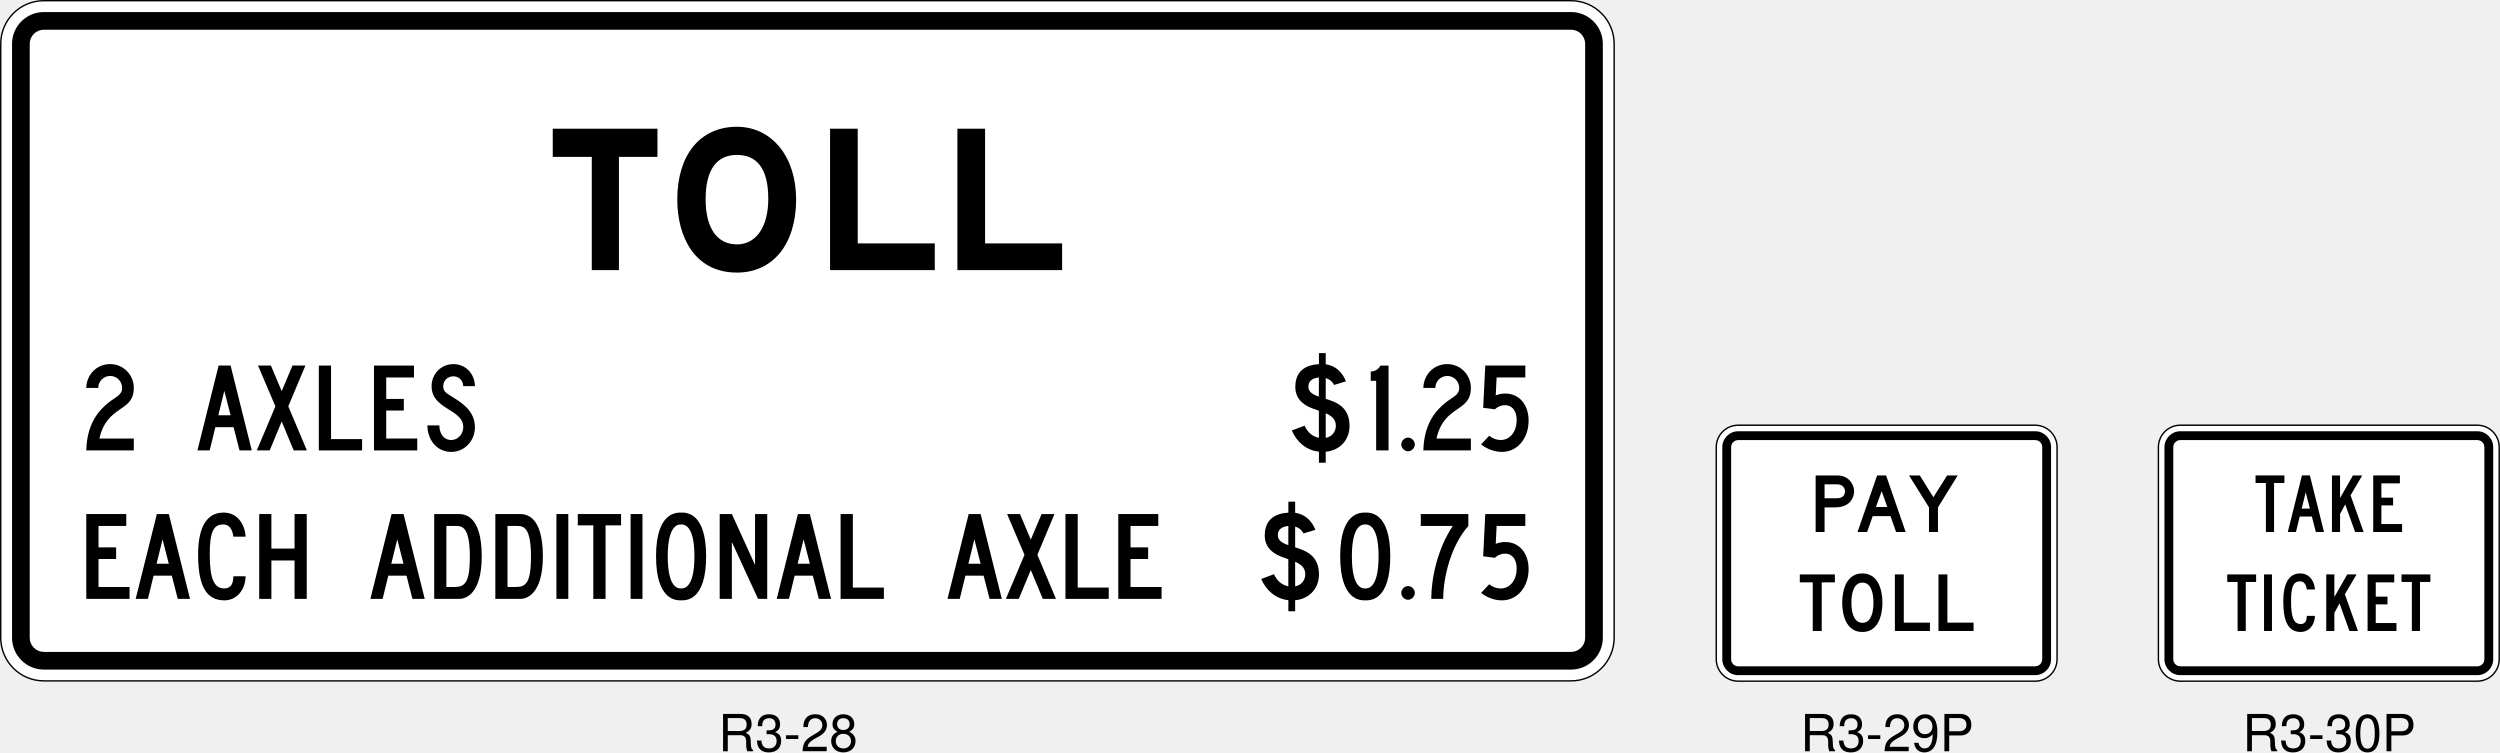
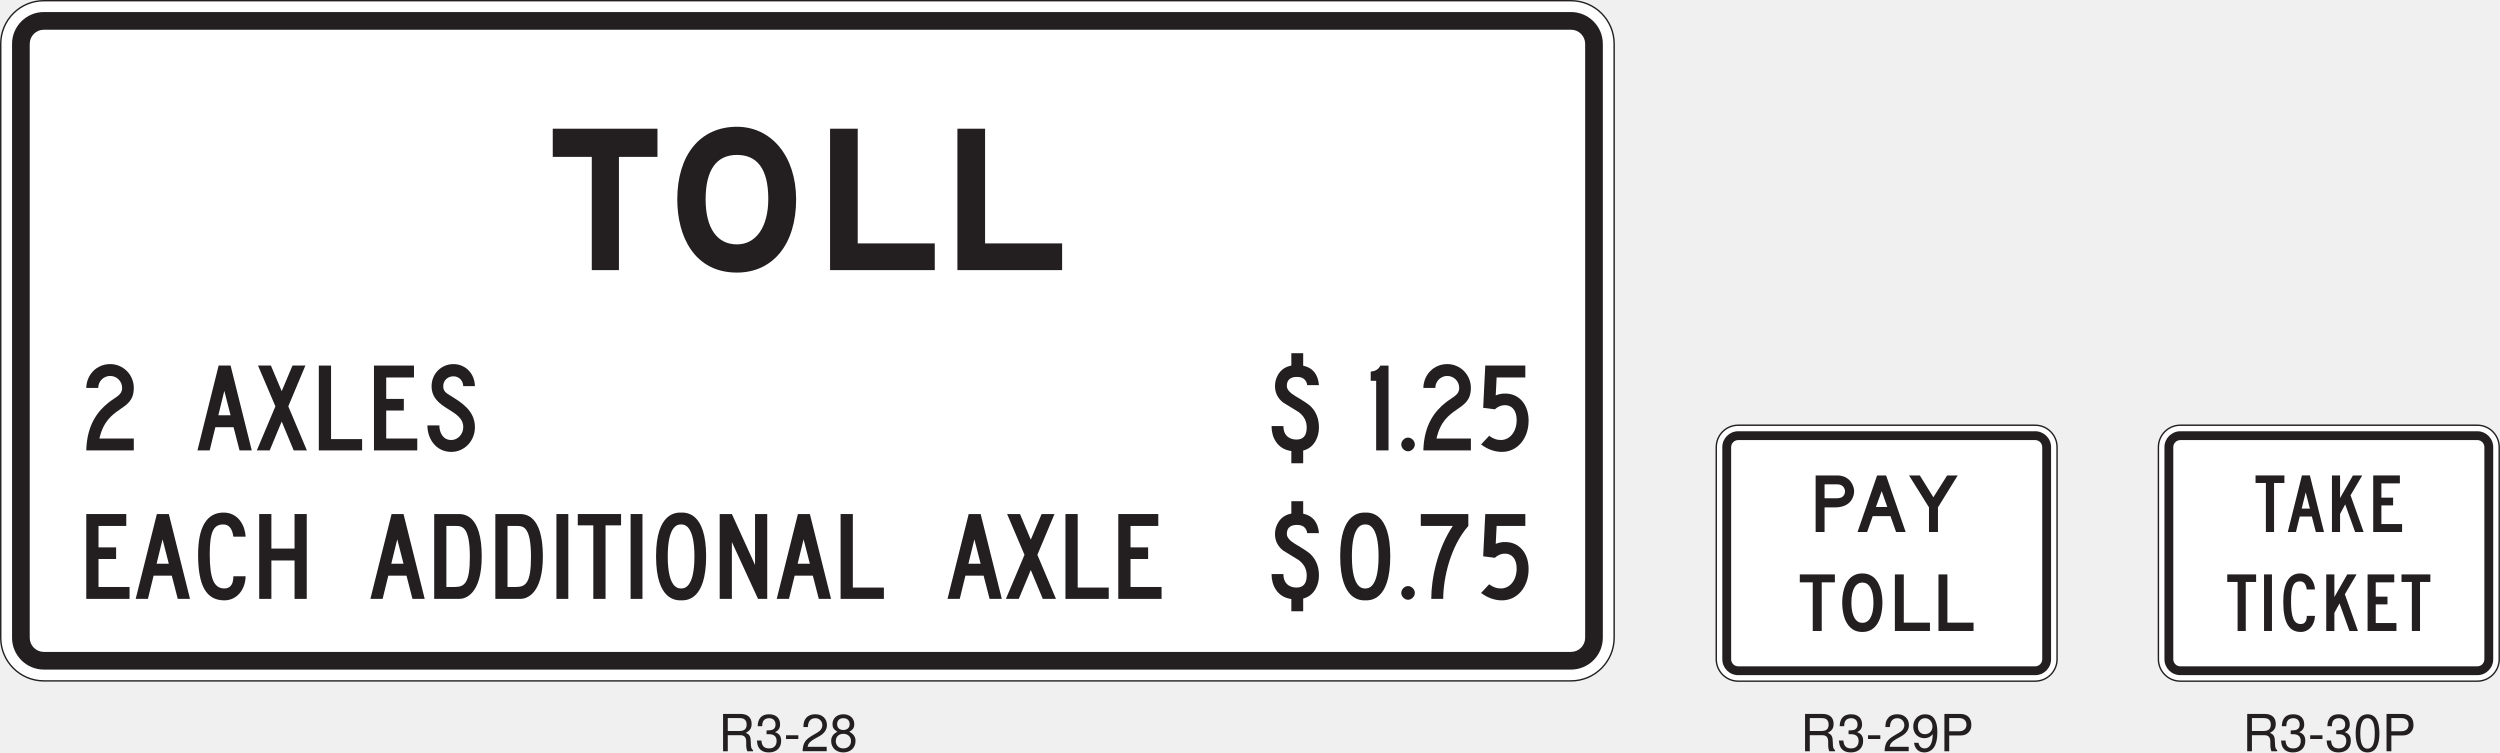
<svg xmlns="http://www.w3.org/2000/svg" width="585.54" height="176.19" version="1.1" viewBox="0 0 585.54 176.19" xml:space="preserve">
  <defs>
+     <clipPath id="d">
+       <path d="m99.923 38.374h439.15v164.42h-439.15z" />
+     </clipPath>
    <clipPath id="c">
      <path d="m99.923 38.374h439.15v164.42h-439.15z" />
    </clipPath>
    <clipPath id="b">
      <path d="m99.923 38.374h439.15v164.42h-439.15z" />
    </clipPath>
    <clipPath id="a">
      <path d="m99.923 38.374h439.15v164.42h-439.15z" />
+     </clipPath>
+     <clipPath>
+       <path d="m99.174 177.58h285.18v-121.23h-285.18z" />
+     </clipPath>
+     <clipPath>
+       <path d="m400.54 103.02h61.616v-46.713h-61.616z" />
+     </clipPath>
+     <clipPath>
+       <path d="m478.21 103.02h61.616v-46.713h-61.616z" />
    </clipPath>
  </defs>
  <g transform="matrix(1.3333 0 0 -1.3333 -133.23 235.78)">
-     <text transform="matrix(1 0 0 -1 493.84 44.867)" fill="black" font-family="'Helvetica LT Std'" font-size="9px">
+     <text transform="matrix(1 0 0 -1 493.84 44.867)" fill="#231f20" font-family="'Helvetica LT Std'" font-size="9px">
      <tspan x="0 6.498 11.502 14.499 19.503 24.507" y="0">R3-30P</tspan>
    </text>
-     <g clip-path="url(#c)">
+     <g clip-path="url(#d)">
      <g transform="translate(482.94 57.179)">
        <path d="m0 0c-2.124 0-3.852 1.728-3.852 3.851v37.26c0 2.123 1.728 3.851 3.852 3.851h52.164c2.123 0 3.851-1.728 3.851-3.851v-37.26c0-2.123-1.728-3.851-3.851-3.851z" fill="#fff" />
      </g>
      <g transform="translate(535.1 102.27)">
-         <path d="m0 0h-52.164c-2.192 0-3.976-1.784-3.976-3.976v-37.26c0-2.192 1.784-3.976 3.976-3.976h52.164c2.192 0 3.976 1.784 3.976 3.976v37.26c0 2.192-1.784 3.976-3.976 3.976m0-0.25c2.058 0 3.726-1.668 3.726-3.726v-37.26c0-2.058-1.668-3.726-3.726-3.726h-52.164c-2.058 0-3.726 1.668-3.726 3.726v37.26c0 2.058 1.668 3.726 3.726 3.726z" />
+         <path d="m0 0h-52.164c-2.192 0-3.976-1.784-3.976-3.976v-37.26c0-2.192 1.784-3.976 3.976-3.976h52.164c2.192 0 3.976 1.784 3.976 3.976v37.26c0 2.192-1.784 3.976-3.976 3.976m0-0.25c2.058 0 3.726-1.668 3.726-3.726v-37.26c0-2.058-1.668-3.726-3.726-3.726h-52.164c-2.058 0-3.726 1.668-3.726 3.726v37.26c0 2.058 1.668 3.726 3.726 3.726z" fill="#231f20" />
      </g>
      <g transform="translate(482.94 58.236)">
-         <path d="m0 0c-1.541 0-2.794 1.254-2.794 2.794v37.261c0 1.54 1.253 2.794 2.794 2.794h52.164c1.541 0 2.794-1.254 2.794-2.794v-37.261c0-1.54-1.253-2.794-2.794-2.794z" />
+         <path d="m0 0c-1.541 0-2.794 1.254-2.794 2.794v37.261c0 1.54 1.253 2.794 2.794 2.794h52.164c1.541 0 2.794-1.254 2.794-2.794v-37.261c0-1.54-1.253-2.794-2.794-2.794z" fill="#231f20" />
      </g>
      <g transform="translate(482.94 59.788)">
        <path d="m0 0c-0.685 0-1.242 0.557-1.242 1.242v37.26c0 0.685 0.557 1.242 1.242 1.242h52.164c0.685 0 1.242-0.557 1.242-1.242v-37.26c0-0.685-0.557-1.242-1.242-1.242z" fill="#fff" />
      </g>
      <g transform="translate(499.4 83.386)">
-         <path d="m0 0h-1.433v8.611h-1.818v1.325h5.069v-1.325h-1.818z" />
+         <path d="m0 0h-1.433v8.611h-1.818v1.325h5.069v-1.325h-1.818z" fill="#231f20" />
      </g>
      <g transform="translate(504.26 87.5)">
-         <path d="m0 0h1.433l-0.734 2.859zm1.782-1.395h-2.131l-0.664-2.718h-1.434l2.482 9.936h1.399l2.481-9.936h-1.434z" />
+         <path d="m0 0h1.433l-0.734 2.859zm1.782-1.395h-2.131l-0.664-2.718h-1.434l2.482 9.936h1.399l2.481-9.936h-1.434z" fill="#231f20" />
      </g>
      <g transform="translate(511.9 88.232)">
-         <path d="m0 0-0.905-1.672v-3.174h-1.426v9.936h1.426v-3.975l2.261 3.975h1.637l-2.054-3.487 2.296-6.449h-1.495z" />
+         <path d="m0 0-0.905-1.672v-3.174h-1.426v9.936h1.426v-3.975l2.261 3.975h1.637l-2.054-3.487 2.296-6.449h-1.495z" fill="#231f20" />
      </g>
      <g transform="translate(516.82 93.322)">
-         <path d="m0 0h4.685v-1.395h-3.252v-2.51h2.062v-1.36h-2.062v-3.277h3.637v-1.394h-5.07z" />
+         <path d="m0 0h4.685v-1.395h-3.252v-2.51h2.062v-1.36h-2.062v-3.277h3.637v-1.394h-5.07z" fill="#231f20" />
      </g>
      <g transform="translate(494.43 65.998)">
-         <path d="m0 0h-1.433v8.611h-1.818v1.325h5.069v-1.325h-1.818z" />
-       </g>
-       <path d="m497.64 75.934h1.391v-9.936h-1.391z" />
+         <path d="m0 0h-1.433v8.611h-1.818v1.325h5.069v-1.325h-1.818z" fill="#231f20" />
+       </g>
+       <path d="m497.64 75.934h1.391v-9.936h-1.391z" fill="#231f20" />
      <g transform="translate(505.15 73.285)">
-         <path d="m0 0c-0.138 0.976-0.524 1.429-1.19 1.429-1.155 0-1.576-0.906-1.576-3.485 0-2.859 0.491-4.009 1.717-4.009 0.84 0 1.049 0.698 1.049 1.43h1.436c-0.035-1.638-1.084-2.824-2.485-2.824-2.135 0-3.082 1.707-3.082 5.369 0 3.205 1.015 4.912 2.976 4.912 1.821 0 2.542-1.661 2.591-2.822z" />
+         <path d="m0 0c-0.138 0.976-0.524 1.429-1.19 1.429-1.155 0-1.576-0.906-1.576-3.485 0-2.859 0.491-4.009 1.717-4.009 0.84 0 1.049 0.698 1.049 1.43h1.436c-0.035-1.638-1.084-2.824-2.485-2.824-2.135 0-3.082 1.707-3.082 5.369 0 3.205 1.015 4.912 2.976 4.912 1.821 0 2.542-1.661 2.591-2.822z" fill="#231f20" />
      </g>
      <g transform="translate(510.9 70.844)">
-         <path d="m0 0-0.905-1.672v-3.174h-1.426v9.936h1.426v-3.975l2.261 3.975h1.637l-2.054-3.487 2.296-6.449h-1.495z" />
+         <path d="m0 0-0.905-1.672v-3.174h-1.426v9.936h1.426v-3.975l2.261 3.975h1.637l-2.054-3.487 2.296-6.449h-1.495z" fill="#231f20" />
      </g>
      <g transform="translate(515.83 75.934)">
-         <path d="m0 0h4.685v-1.395h-3.252v-2.51h2.062v-1.36h-2.062v-3.277h3.637v-1.394h-5.07z" />
+         <path d="m0 0h4.685v-1.395h-3.252v-2.51h2.062v-1.36h-2.062v-3.277h3.637v-1.394h-5.07z" fill="#231f20" />
      </g>
      <g transform="translate(525.04 65.998)">
-         <path d="m0 0h-1.433v8.611h-1.818v1.325h5.069v-1.325h-1.818z" />
+         <path d="m0 0h-1.433v8.611h-1.818v1.325h5.069v-1.325h-1.818z" fill="#231f20" />
      </g>
    </g>
-     <text transform="matrix(1 0 0 -1 416.17 44.867)" fill="black" font-family="'Helvetica LT Std'" font-size="9px">
+     <text transform="matrix(1 0 0 -1 416.17 44.867)" fill="#231f20" font-family="'Helvetica LT Std'" font-size="9px">
      <tspan x="0 6.498 11.502 14.499 19.503 24.507" y="0">R3-29P</tspan>
    </text>
-     <g clip-path="url(#b)">
+     <g clip-path="url(#c)">
      <g transform="translate(405.27 57.179)">
        <path d="m0 0c-2.124 0-3.852 1.728-3.852 3.851v37.26c0 2.123 1.728 3.851 3.852 3.851h52.164c2.123 0 3.851-1.728 3.851-3.851v-37.26c0-2.123-1.728-3.851-3.851-3.851z" fill="#fff" />
      </g>
      <g transform="translate(457.43 102.27)">
-         <path d="m0 0h-52.164c-2.192 0-3.976-1.784-3.976-3.976v-37.26c0-2.192 1.784-3.976 3.976-3.976h52.164c2.192 0 3.976 1.784 3.976 3.976v37.26c0 2.192-1.784 3.976-3.976 3.976m0-0.25c2.058 0 3.726-1.668 3.726-3.726v-37.26c0-2.058-1.668-3.726-3.726-3.726h-52.164c-2.058 0-3.726 1.668-3.726 3.726v37.26c0 2.058 1.668 3.726 3.726 3.726z" />
+         <path d="m0 0h-52.164c-2.192 0-3.976-1.784-3.976-3.976v-37.26c0-2.192 1.784-3.976 3.976-3.976h52.164c2.192 0 3.976 1.784 3.976 3.976v37.26c0 2.192-1.784 3.976-3.976 3.976m0-0.25c2.058 0 3.726-1.668 3.726-3.726v-37.26c0-2.058-1.668-3.726-3.726-3.726h-52.164c-2.058 0-3.726 1.668-3.726 3.726v37.26c0 2.058 1.668 3.726 3.726 3.726z" fill="#231f20" />
      </g>
      <g transform="translate(405.27 58.236)">
-         <path d="m0 0c-1.541 0-2.794 1.254-2.794 2.794v37.261c0 1.54 1.253 2.794 2.794 2.794h52.164c1.541 0 2.795-1.254 2.795-2.794v-37.261c0-1.54-1.254-2.794-2.795-2.794z" />
+         <path d="m0 0c-1.541 0-2.794 1.254-2.794 2.794v37.261c0 1.54 1.253 2.794 2.794 2.794h52.164c1.541 0 2.795-1.254 2.795-2.794v-37.261c0-1.54-1.254-2.794-2.795-2.794z" fill="#231f20" />
      </g>
      <g transform="translate(405.27 59.788)">
        <path d="m0 0c-0.685 0-1.242 0.557-1.242 1.242v37.26c0 0.685 0.557 1.242 1.242 1.242h52.164c0.685 0 1.242-0.557 1.242-1.242v-37.26c0-0.685-0.557-1.242-1.242-1.242z" fill="#fff" />
      </g>
      <g transform="translate(420.44 89.313)">
-         <path d="m0 0h2.212c1.247 0 1.38 0.899 1.38 1.22 0 0.465-0.351 1.22-1.327 1.22h-2.265zm1.85-1.603h-1.85v-4.324h-1.567v9.936h3.755c2.338 0 3.008-1.9 3.008-2.789 0-0.618-0.339-2.823-3.346-2.823" />
+         <path d="m0 0h2.212c1.247 0 1.38 0.899 1.38 1.22 0 0.465-0.351 1.22-1.327 1.22h-2.265zm1.85-1.603h-1.85v-4.324h-1.567v9.936h3.755c2.338 0 3.008-1.9 3.008-2.789 0-0.618-0.339-2.823-3.346-2.823" fill="#231f20" />
      </g>
      <g transform="translate(429.46 87.779)">
-         <path d="m0 0h1.998l-0.982 2.788zm2.558-1.603h-3.119l-0.983-2.79h-1.683l3.437 9.936h1.578l3.436-9.936h-1.683z" />
+         <path d="m0 0h1.998l-0.982 2.788zm2.558-1.603h-3.119l-0.983-2.79h-1.683l3.437 9.936h1.578l3.436-9.936h-1.683z" fill="#231f20" />
      </g>
      <g transform="translate(440.36 83.386)">
-         <path d="m0 0h-1.577v4.323l-3.504 5.613h1.893l2.382-3.835 2.418 3.835h1.857l-3.469-5.613z" />
+         <path d="m0 0h-1.577v4.323l-3.504 5.613h1.893l2.382-3.835 2.418 3.835h1.857l-3.469-5.613z" fill="#231f20" />
      </g>
      <g transform="translate(419.94 65.998)">
-         <path d="m0 0h-1.576v8.541h-2.275v1.395h6.162v-1.395h-2.311z" />
+         <path d="m0 0h-1.576v8.541h-2.275v1.395h6.162v-1.395h-2.311z" fill="#231f20" />
      </g>
      <g transform="translate(432.79 75.934)">
-         <path d="m0 0h1.567v-8.472h4.596v-1.464h-6.163z" />
+         <path d="m0 0h1.567v-8.472h4.596v-1.464h-6.163z" fill="#231f20" />
      </g>
      <g transform="translate(440.45 75.934)">
-         <path d="m0 0h1.567v-8.472h4.596v-1.464h-6.163z" />
+         <path d="m0 0h1.567v-8.472h4.596v-1.464h-6.163z" fill="#231f20" />
      </g>
      <g transform="translate(427.09 67.426)">
-         <path d="m0 0c1.071 0 1.94 1.015 1.94 3.54s-0.869 3.539-1.94 3.539-1.94-1.013-1.94-3.539c0-2.525 0.869-3.54 1.94-3.54m3.512 3.54c0-0.357 0.076-5.142-3.529-5.142-3.606 0-3.53 4.785-3.53 5.142 0 0.356-0.076 5.14 3.53 5.14 3.605 0 3.529-4.784 3.529-5.14" />
+         <path d="m0 0c1.071 0 1.94 1.015 1.94 3.54s-0.869 3.539-1.94 3.539-1.94-1.013-1.94-3.539c0-2.525 0.869-3.54 1.94-3.54m3.512 3.54c0-0.357 0.076-5.142-3.529-5.142-3.606 0-3.53 4.785-3.53 5.142 0 0.356-0.076 5.14 3.53 5.14 3.605 0 3.529-4.784 3.529-5.14" fill="#231f20" />
      </g>
    </g>
-     <text transform="matrix(1 0 0 -1 226.1 44.867)" fill="black" font-family="'Helvetica LT Std'" font-size="9px">
+     <text transform="matrix(1 0 0 -1 226.1 44.867)" fill="#231f20" font-family="'Helvetica LT Std'" font-size="9px">
      <tspan x="0 6.498 11.502 14.499 19.503" y="0">R3-28</tspan>
    </text>
-     <g clip-path="url(#a)">
+     <g clip-path="url(#b)">
      <g transform="translate(107.63 57.228)">
        <path d="m0 0c-4.178 0-7.577 3.399-7.577 7.577v104.33c0 4.178 3.399 7.577 7.577 7.577h268.27c4.178 0 7.578-3.399 7.578-7.577v-104.33c0-4.178-3.4-7.577-7.578-7.577z" fill="#fff" />
      </g>
      <g transform="translate(375.9 176.84)">
-         <path d="m0 0h-268.27c-4.247 0-7.702-3.455-7.702-7.702v-104.33c0-4.247 3.455-7.702 7.702-7.702h268.27c4.247 0 7.702 3.455 7.702 7.702v104.33c0 4.247-3.455 7.702-7.702 7.702m0-0.25c4.116 0 7.452-3.336 7.452-7.452v-104.33c0-4.116-3.336-7.452-7.452-7.452h-268.27c-4.116 0-7.452 3.336-7.452 7.452v104.33c0 4.116 3.336 7.452 7.452 7.452z" />
+         <path d="m0 0h-268.27c-4.247 0-7.702-3.455-7.702-7.702v-104.33c0-4.247 3.455-7.702 7.702-7.702h268.27c4.247 0 7.702 3.455 7.702 7.702v104.33c0 4.247-3.455 7.702-7.702 7.702m0-0.25c4.116 0 7.452-3.336 7.452-7.452v-104.33c0-4.116-3.336-7.452-7.452-7.452h-268.27c-4.116 0-7.452 3.336-7.452 7.452v104.33c0 4.116 3.336 7.452 7.452 7.452z" fill="#231f20" />
      </g>
      <g transform="translate(107.63 59.216)">
-         <path d="m0 0c-3.082 0-5.589 2.507-5.589 5.589v104.33c0 3.082 2.507 5.589 5.589 5.589h268.27c3.082 0 5.589-2.507 5.589-5.589v-104.33c0-3.082-2.507-5.589-5.589-5.589z" />
+         <path d="m0 0c-3.082 0-5.589 2.507-5.589 5.589v104.33c0 3.082 2.507 5.589 5.589 5.589h268.27c3.082 0 5.589-2.507 5.589-5.589v-104.33c0-3.082-2.507-5.589-5.589-5.589z" fill="#231f20" />
      </g>
      <g transform="translate(107.63 62.321)">
        <path d="m0 0c-1.37 0-2.484 1.114-2.484 2.484v104.33c0 1.37 1.114 2.484 2.484 2.484h268.27c1.37 0 2.484-1.114 2.484-2.484v-104.33c0-1.37-1.114-2.484-2.484-2.484z" fill="#fff" />
      </g>
      <g transform="translate(208.65 129.39)">
-         <path d="m0 0h-4.769v19.891h-6.856v4.949h18.394v-4.949h-6.769z" />
+         <path d="m0 0h-4.769v19.891h-6.856v4.949h18.394v-4.949h-6.769z" fill="#231f20" />
      </g>
      <g transform="translate(223.88 141.81)">
-         <path d="m0 0c0-5.036 2.009-7.902 5.502-7.902 3.406 0 5.505 3.127 5.505 7.989 0 5.375-2.025 7.728-5.505 7.728-3.583 0-5.502-2.605-5.502-7.815m-4.98-3e-3c0 7.818 4.018 12.764 10.482 12.764 6.026 0 10.395-5.141 10.395-12.764 0-7.905-4.105-12.852-10.395-12.852-7.505 0-10.482 6.384-10.482 12.852" />
+         <path d="m0 0c0-5.036 2.009-7.902 5.502-7.902 3.406 0 5.505 3.127 5.505 7.989 0 5.375-2.025 7.728-5.505 7.728-3.583 0-5.502-2.605-5.502-7.815m-4.98-3e-3c0 7.818 4.018 12.764 10.482 12.764 6.026 0 10.395-5.141 10.395-12.764 0-7.905-4.105-12.852-10.395-12.852-7.505 0-10.482 6.384-10.482 12.852" fill="#231f20" />
      </g>
      <g transform="translate(245.74 154.23)">
-         <path d="m0 0h4.859v-20.148h13.534v-4.692h-18.393z" />
+         <path d="m0 0h4.859v-20.148h13.534v-4.692h-18.393z" fill="#231f20" />
      </g>
      <g transform="translate(268.11 154.23)">
-         <path d="m0 0h4.859v-20.148h13.534v-4.692h-18.393z" />
+         <path d="m0 0h4.859v-20.148h13.534v-4.692h-18.393z" fill="#231f20" />
      </g>
      <g transform="translate(123.43 99.81)">
-         <path d="m0 0v-2.092h-8.35c0.119 4.696 2.185 7.023 3.901 8.391 1.317 1.05 2.4 1.322 2.4 2.587 0 1.159-0.941 2.102-2.1 2.102s-2.099-0.943-2.099-2.102h-2.102c0.052 2.355 1.843 4.185 4.201 4.185 2.31 0 4.149-1.884 4.149-4.185 0-4.379-4.684-2.88-6.04-8.886z" />
+         <path d="m0 0v-2.092h-8.35c0.119 4.696 2.185 7.023 3.901 8.391 1.317 1.05 2.4 1.322 2.4 2.587 0 1.159-0.941 2.102-2.1 2.102s-2.099-0.943-2.099-2.102h-2.102c0.052 2.355 1.843 4.185 4.201 4.185 2.31 0 4.149-1.884 4.149-4.185 0-4.379-4.684-2.88-6.04-8.886z" fill="#231f20" />
      </g>
      <g transform="translate(138.28 103.89)">
-         <path d="m0 0h2.15l-1.101 4.289zm2.673-2.092h-3.196l-0.997-4.078h-2.15l3.722 14.904h2.1l3.72-14.904h-2.15z" />
+         <path d="m0 0h2.15l-1.101 4.289zm2.673-2.092h-3.196l-0.997-4.078h-2.15l3.722 14.904h2.1l3.72-14.904h-2.15z" fill="#231f20" />
      </g>
      <g transform="translate(149.41 102.79)">
-         <path d="m0 0-2.107-5.071h-2.265l3.265 7.739-3.055 7.165h2.266l1.896-4.497 1.896 4.497h2.266l-3.003-7.165 3.265-7.739h-2.317z" />
+         <path d="m0 0-2.107-5.071h-2.265l3.265 7.739-3.055 7.165h2.266l1.896-4.497 1.896 4.497h2.266l-3.003-7.165 3.265-7.739h-2.317z" fill="#231f20" />
      </g>
      <g transform="translate(155.93 112.62)">
-         <path d="m0 0h2.15v-12.916h5.454v-1.988h-7.604z" />
+         <path d="m0 0h2.15v-12.916h5.454v-1.988h-7.604z" fill="#231f20" />
      </g>
      <g transform="translate(165.62 112.62)">
-         <path d="m0 0h7.027v-2.092h-4.877v-3.765h3.092v-2.04h-3.092v-4.917h5.454v-2.09h-7.604z" />
+         <path d="m0 0h7.027v-2.092h-4.877v-3.765h3.092v-2.04h-3.092v-4.917h5.454v-2.09h-7.604z" fill="#231f20" />
      </g>
      <g transform="translate(179.28 107.19)">
-         <path d="m0 0c1.63-1.023 4.074-2.455 4.074-5.397 0-2.413-1.839-4.339-4.149-4.339-2.624 0-4.2 2.221-4.2 4.654h2.101c0-1.269 0.63-2.564 2.099-2.564 1.155 0 2.1 1.045 2.1 2.249 0 3.24-5.564 3.053-5.564 7.217 0 2.144 1.68 3.868 3.831 3.868 2.102 0 3.73-1.621 3.782-3.87h-2.049c-0.052 1.045-0.788 1.725-1.733 1.725-0.998 0-1.784-0.73-1.784-1.723 0-0.969 0.514-1.207 1.492-1.82" />
-       </g>
-       <g transform="translate(334.59 102.06)">
-         <path d="m0 0c0 1.129-0.768 1.738-1.781 2.183v-4.326c1.066 0.207 1.781 1.057 1.781 2.143m-4.824 6.934c0-0.62 0.198-1.293 1.843-1.831v3.362c-0.734-0.031-1.843-0.424-1.843-1.531m7.228-6.986c0-1.357-0.52-2.556-1.463-3.395-0.714-0.631-1.666-1.035-2.722-1.129v-1.935h-1.191v1.947c-2.225 0.238-3.872 1.676-4.772 3.726l2.248 0.838c0.527-1.179 1.408-1.915 2.515-2.133v4.762c-0.425 0.145-0.85 0.288-1.263 0.454-0.891 0.373-2.879 1.254-2.879 3.717 0 2.742 1.74 3.881 4.151 4.015v1.926h1.191v-1.956c1.718-0.239 2.908-1.368 3.56-2.992l-2.09-0.632s-0.363 0.882-1.47 1.202v-3.644c1.977-0.611 4.185-1.479 4.185-4.771" />
+         <path d="m0 0c1.63-1.023 4.074-2.455 4.074-5.397 0-2.413-1.839-4.339-4.149-4.339-2.624 0-4.2 2.221-4.2 4.654h2.101c0-1.269 0.63-2.564 2.099-2.564 1.155 0 2.1 1.045 2.1 2.249 0 3.24-5.564 3.053-5.564 7.217 0 2.144 1.68 3.868 3.831 3.868 2.102 0 3.73-1.621 3.782-3.87h-2.049c-0.052 1.045-0.788 1.725-1.733 1.725-0.998 0-1.784-0.73-1.784-1.723 0-0.969 0.514-1.207 1.492-1.82" fill="#231f20" />
+       </g>
+       <g transform="translate(115.08 86.54)">
+         <path d="m0 0h7.027v-2.092h-4.877v-3.765h3.092v-2.04h-3.092v-4.917h5.454v-2.09h-7.604z" fill="#231f20" />
+       </g>
+       <g transform="translate(127.43 77.806)">
+         <path d="m0 0h2.15l-1.101 4.289zm2.673-2.092h-3.196l-0.997-4.078h-2.15l3.722 14.904h2.1l3.72-14.904h-2.15z" fill="#231f20" />
+       </g>
+       <g transform="translate(140.92 82.566)">
+         <path d="m0 0c-0.207 1.464-0.786 2.144-1.785 2.144-1.732 0-2.364-1.36-2.364-5.227 0-4.289 0.736-6.014 2.575-6.014 1.261 0 1.574 1.047 1.574 2.144h2.154c-0.053-2.457-1.627-4.236-3.728-4.236-3.203 0-4.622 2.561-4.622 8.054 0 4.808 1.522 7.368 4.464 7.368 2.731 0 3.813-2.491 3.886-4.233z" fill="#231f20" />
+       </g>
+       <g transform="translate(151.67 78.382)">
+         <path d="m0 0h-4.072v-6.746h-2.139v14.904h2.139v-6.066h4.07v6.066h2.141v-14.904h-2.139z" fill="#231f20" />
+       </g>
+       <g transform="translate(168.66 77.806)">
+         <path d="m0 0h2.15l-1.101 4.289zm2.673-2.092h-3.196l-0.997-4.078h-2.15l3.722 14.904h2.1l3.72-14.904h-2.15z" fill="#231f20" />
+       </g>
+       <g transform="translate(180.01 84.448)">
+         <path d="m0 0h-1.671v-10.72h1.487c1.743 0 2.636 0.762 2.636 5.282 0 5.237-1.306 5.438-2.452 5.438m-3.81-12.812v14.904h4.253c0.909 0 4.097-0.045 4.097-7.426 0-6.753-2.943-7.478-3.92-7.478z" fill="#231f20" />
+       </g>
+       <g transform="translate(190.75 84.448)">
+         <path d="m0 0h-1.671v-10.72h1.487c1.743 0 2.636 0.762 2.636 5.282 0 5.237-1.306 5.438-2.452 5.438m-3.81-12.812v14.904h4.253c0.909 0 4.097-0.045 4.097-7.426 0-6.753-2.943-7.478-3.92-7.478z" fill="#231f20" />
+       </g>
+       <path d="m197.67 86.54h2.087v-14.904h-2.087z" fill="#231f20" />
+       <g transform="translate(206.3 71.636)">
+         <path d="m0 0h-2.15v12.916h-2.727v1.988h7.604v-1.988h-2.727z" fill="#231f20" />
+       </g>
+       <path d="m210.7 86.54h2.086v-14.904h-2.086z" fill="#231f20" />
+       <g transform="translate(219.57 84.709)">
+         <path d="m0 0c-0.425 0-2.345 0.087-2.345-5.6 0-5.729 1.92-5.641 2.345-5.641s2.343-0.088 2.343 5.641c0 5.687-1.918 5.6-2.343 5.6m-4.398-5.589c0 7.804 3.619 7.679 4.422 7.679s4.374 0.119 4.374-7.685c0-7.86-3.571-7.737-4.374-7.737s-4.422-0.123-4.422 7.743" fill="#231f20" />
+       </g>
+       <g transform="translate(228.49 81.624)">
+         <path d="m0 0v-9.987h-2.139v14.903h2.139l4.07-8.942v8.942h2.141v-14.903h-1.617z" fill="#231f20" />
+       </g>
+       <g transform="translate(240.04 77.806)">
+         <path d="m0 0h2.15l-1.101 4.289zm2.673-2.092h-3.196l-0.997-4.078h-2.15l3.722 14.904h2.1l3.72-14.904h-2.15z" fill="#231f20" />
+       </g>
+       <g transform="translate(247.59 86.54)">
+         <path d="m0 0h2.15v-12.916h5.454v-1.988h-7.604z" fill="#231f20" />
+       </g>
+       <g transform="translate(270.04 77.806)">
+         <path d="m0 0h2.15l-1.101 4.289zm2.673-2.092h-3.196l-0.997-4.078h-2.15l3.722 14.904h2.1l3.72-14.904h-2.15z" fill="#231f20" />
+       </g>
+       <g transform="translate(281 76.707)">
+         <path d="m0 0-2.107-5.071h-2.265l3.265 7.739-3.055 7.165h2.266l1.896-4.497 1.897 4.497h2.265l-3.003-7.165 3.265-7.739h-2.317z" fill="#231f20" />
+       </g>
+       <g transform="translate(287.09 86.54)">
+         <path d="m0 0h2.15v-12.916h5.454v-1.988h-7.604z" fill="#231f20" />
+       </g>
+       <g transform="translate(296.37 86.54)">
+         <path d="m0 0h7.027v-2.092h-4.877v-3.765h3.092v-2.04h-3.092v-4.917h5.454v-2.09h-7.604z" fill="#231f20" />
      </g>
      <g transform="translate(346.08 98.765)">
-         <path d="m0 0c0 0.628 0.572 1.203 1.192 1.203 0.621 0 1.193-0.575 1.193-1.203s-0.571-1.202-1.193-1.202c-0.62 0-1.192 0.574-1.192 1.202" />
+         <path d="m0 0c0 0.628 0.572 1.203 1.192 1.203 0.621 0 1.193-0.575 1.193-1.203s-0.571-1.202-1.193-1.202c-0.62 0-1.192 0.574-1.192 1.202" fill="#231f20" />
      </g>
      <g transform="translate(341.67 109.95)">
-         <path d="m0 0h-0.954v1.623c0.85 0.052 1.379 0.417 1.697 1.045h1.433v-14.904h-2.176z" />
+         <path d="m0 0h-0.954v1.623c0.85 0.052 1.379 0.417 1.697 1.045h1.433v-14.904h-2.176z" fill="#231f20" />
      </g>
      <g transform="translate(358.31 99.81)">
-         <path d="m0 0v-2.092h-8.35c0.119 4.696 2.185 7.023 3.901 8.391 1.317 1.05 2.4 1.322 2.4 2.587 0 1.159-0.941 2.102-2.1 2.102s-2.099-0.943-2.099-2.102h-2.102c0.052 2.355 1.843 4.185 4.201 4.185 2.31 0 4.149-1.884 4.149-4.185 0-4.38-4.684-2.88-6.04-8.886z" />
+         <path d="m0 0v-2.092h-8.35c0.119 4.696 2.185 7.023 3.901 8.391 1.317 1.05 2.4 1.322 2.4 2.587 0 1.159-0.941 2.102-2.1 2.102s-2.099-0.943-2.099-2.102h-2.102c0.052 2.355 1.843 4.185 4.201 4.185 2.31 0 4.149-1.884 4.149-4.185 0-4.38-4.684-2.88-6.04-8.886z" fill="#231f20" />
      </g>
      <g transform="translate(360.1 98.763)">
-         <path d="m0 0 1.42 1.518c0.735-0.523 1.313-0.734 2.049-0.734 1.609 0 2.783 1.465 2.783 3.505 0 1.62-0.788 2.615-2.049 2.615-0.682 0-1.259-0.259-1.785-0.732l-2.049 0.261 0.367 7.426h7.036v-2.092h-5.041l-0.156-3.138c0.732 0.261 1.101 0.313 1.678 0.313 2.416 0 4.097-1.904 4.097-4.76 0-3.135-1.979-5.488-4.674-5.488-1.314 0-2.575 0.47-3.676 1.306" />
-       </g>
-       <g transform="translate(115.08 86.54)">
-         <path d="m0 0h7.027v-2.092h-4.877v-3.765h3.092v-2.04h-3.092v-4.917h5.454v-2.09h-7.604z" />
-       </g>
-       <g transform="translate(127.43 77.806)">
-         <path d="m0 0h2.15l-1.101 4.289zm2.673-2.092h-3.196l-0.997-4.078h-2.15l3.722 14.904h2.1l3.72-14.904h-2.15z" />
-       </g>
-       <g transform="translate(140.92 82.566)">
-         <path d="m0 0c-0.207 1.464-0.786 2.144-1.785 2.144-1.732 0-2.364-1.36-2.364-5.227 0-4.289 0.736-6.014 2.575-6.014 1.261 0 1.574 1.047 1.574 2.144h2.154c-0.053-2.457-1.627-4.236-3.728-4.236-3.203 0-4.622 2.561-4.622 8.054 0 4.808 1.522 7.368 4.464 7.368 2.731 0 3.813-2.491 3.886-4.233z" />
-       </g>
-       <g transform="translate(151.67 78.382)">
-         <path d="m0 0h-4.072v-6.746h-2.139v14.904h2.139v-6.066h4.07v6.066h2.141v-14.904h-2.139z" />
-       </g>
-       <g transform="translate(168.66 77.806)">
-         <path d="m0 0h2.15l-1.101 4.289zm2.673-2.092h-3.196l-0.997-4.078h-2.15l3.722 14.904h2.1l3.72-14.904h-2.15z" />
-       </g>
-       <g transform="translate(180.01 84.448)">
-         <path d="m0 0h-1.671v-10.72h1.487c1.743 0 2.636 0.762 2.636 5.282 0 5.237-1.306 5.438-2.452 5.438m-3.81-12.812v14.904h4.253c0.909 0 4.097-0.045 4.097-7.426 0-6.753-2.943-7.478-3.92-7.478z" />
-       </g>
-       <g transform="translate(190.75 84.448)">
-         <path d="m0 0h-1.671v-10.72h1.487c1.743 0 2.636 0.762 2.636 5.282 0 5.237-1.306 5.438-2.452 5.438m-3.81-12.812v14.904h4.253c0.909 0 4.097-0.045 4.097-7.426 0-6.753-2.943-7.478-3.92-7.478z" />
-       </g>
-       <path d="m197.67 86.54h2.087v-14.904h-2.087z" />
-       <g transform="translate(206.3 71.636)">
-         <path d="m0 0h-2.15v12.916h-2.727v1.988h7.604v-1.988h-2.727z" />
-       </g>
-       <path d="m210.7 86.54h2.086v-14.904h-2.086z" />
-       <g transform="translate(219.57 84.709)">
-         <path d="m0 0c-0.425 0-2.345 0.087-2.345-5.6 0-5.729 1.92-5.641 2.345-5.641s2.343-0.088 2.343 5.641c0 5.687-1.918 5.6-2.343 5.6m-4.398-5.589c0 7.804 3.619 7.679 4.422 7.679s4.374 0.119 4.374-7.685c0-7.86-3.571-7.737-4.374-7.737s-4.422-0.123-4.422 7.743" />
-       </g>
-       <g transform="translate(228.49 81.624)">
-         <path d="m0 0v-9.987h-2.139v14.903h2.139l4.07-8.942v8.942h2.141v-14.903h-1.617z" />
-       </g>
-       <g transform="translate(240.04 77.806)">
-         <path d="m0 0h2.15l-1.101 4.289zm2.673-2.092h-3.196l-0.997-4.078h-2.15l3.722 14.904h2.1l3.72-14.904h-2.15z" />
-       </g>
-       <g transform="translate(247.59 86.54)">
-         <path d="m0 0h2.15v-12.916h5.454v-1.988h-7.604z" />
-       </g>
-       <g transform="translate(270.04 77.806)">
-         <path d="m0 0h2.15l-1.101 4.289zm2.673-2.092h-3.196l-0.997-4.078h-2.15l3.722 14.904h2.1l3.72-14.904h-2.15z" />
-       </g>
-       <g transform="translate(281 76.707)">
-         <path d="m0 0-2.107-5.071h-2.265l3.265 7.739-3.055 7.165h2.266l1.896-4.497 1.897 4.497h2.265l-3.003-7.165 3.265-7.739h-2.317z" />
-       </g>
-       <g transform="translate(287.09 86.54)">
-         <path d="m0 0h2.15v-12.916h5.454v-1.988h-7.604z" />
-       </g>
-       <g transform="translate(296.37 86.54)">
-         <path d="m0 0h7.027v-2.092h-4.877v-3.765h3.092v-2.04h-3.092v-4.917h5.454v-2.09h-7.604z" />
-       </g>
-       <g transform="translate(329.22 75.973)">
-         <path d="m0 0c0 1.129-0.768 1.738-1.781 2.183v-4.325c1.066 0.206 1.781 1.056 1.781 2.142m-4.824 6.934c0-0.62 0.198-1.293 1.843-1.831v3.363c-0.734-0.032-1.843-0.425-1.843-1.532m7.228-6.986c0-1.356-0.52-2.556-1.463-3.394-0.714-0.632-1.666-1.036-2.722-1.13v-1.935h-1.191v1.947c-2.225 0.238-3.872 1.676-4.772 3.726l2.248 0.838c0.527-1.179 1.408-1.915 2.515-2.133v4.762c-0.425 0.145-0.85 0.288-1.264 0.454-0.89 0.373-2.878 1.254-2.878 3.717 0 2.742 1.74 3.881 4.151 4.015v1.926h1.191v-1.956c1.718-0.239 2.908-1.368 3.56-2.992l-2.09-0.632s-0.363 0.882-1.47 1.202v-3.644c1.977-0.611 4.185-1.479 4.185-4.771" />
+         <path d="m0 0 1.42 1.518c0.735-0.523 1.313-0.734 2.049-0.734 1.609 0 2.783 1.465 2.783 3.505 0 1.62-0.788 2.615-2.049 2.615-0.682 0-1.259-0.259-1.785-0.732l-2.049 0.261 0.367 7.426h7.036v-2.092h-5.041l-0.156-3.138c0.732 0.261 1.101 0.313 1.678 0.313 2.416 0 4.097-1.904 4.097-4.76 0-3.135-1.979-5.488-4.674-5.488-1.314 0-2.575 0.47-3.676 1.306" fill="#231f20" />
+       </g>
+       <g transform="translate(326.77 112.62)">
+         <path d="m0 0v2.172h2.081v-2.188c1.687-0.366 2.61-1.507 2.769-3.421h-2.081c0 0.249-0.084 0.497-0.253 0.746-0.298 0.467-0.8 0.701-1.505 0.701-1.201 0-1.803-0.531-1.803-1.591 0-0.585 0.487-1.17 1.459-1.756 1.45-0.852 2.356-1.457 2.724-1.813 0.972-0.962 1.459-2.201 1.459-3.718 0-0.863-0.194-1.646-0.581-2.35-0.496-0.892-1.225-1.463-2.188-1.71v-2.231h-2.081v2.142c-1.217 0.179-2.128 0.739-2.732 1.681-0.495 0.754-0.742 1.656-0.742 2.708h2.082c0-0.864 0.272-1.505 0.818-1.922 0.406-0.298 0.902-0.447 1.488-0.447 1.191 0 1.786 0.709 1.786 2.127 0 1.11-0.48 2.017-1.441 2.721-0.892 0.555-1.789 1.105-2.69 1.651-0.961 0.743-1.441 1.715-1.441 2.915 0 0.664 0.162 1.293 0.489 1.888 0.503 0.922 1.297 1.487 2.383 1.695" fill="#231f20" />
      </g>
      <g transform="translate(339.75 84.71)">
-         <path d="m0 0c-0.425 0-2.344 0.088-2.344-5.602 0-5.729 1.919-5.641 2.344-5.641s2.344-0.088 2.344 5.641c0 5.69-1.919 5.602-2.344 5.602m-4.398-5.596c0 7.807 3.621 7.685 4.424 7.685s4.372 0.119 4.372-7.689c0-7.858-3.569-7.735-4.372-7.735s-4.424-0.121-4.424 7.739" />
+         <path d="m0 0c-0.425 0-2.344 0.088-2.344-5.602 0-5.729 1.919-5.641 2.344-5.641s2.344-0.088 2.344 5.641c0 5.69-1.919 5.602-2.344 5.602m-4.398-5.596c0 7.807 3.621 7.685 4.424 7.685s4.372 0.119 4.372-7.689c0-7.858-3.569-7.735-4.372-7.735s-4.424-0.121-4.424 7.739" fill="#231f20" />
      </g>
      <g transform="translate(346.08 72.683)">
-         <path d="m0 0c0 0.628 0.572 1.204 1.192 1.204 0.621 0 1.193-0.576 1.193-1.204s-0.571-1.202-1.193-1.202c-0.62 0-1.192 0.574-1.192 1.202" />
+         <path d="m0 0c0 0.628 0.572 1.204 1.192 1.204 0.621 0 1.193-0.576 1.193-1.204s-0.571-1.202-1.193-1.202c-0.62 0-1.192 0.574-1.192 1.202" fill="#231f20" />
      </g>
      <g transform="translate(351.35 71.636)">
-         <path d="m0 0c0 3.571 1.069 8.762 3.78 12.812h-5.619v2.092h8.35v-2.092c-3.137-3.56-4.412-9.149-4.412-12.812z" />
+         <path d="m0 0c0 3.571 1.069 8.762 3.78 12.812h-5.619v2.092h8.35v-2.092c-3.137-3.56-4.412-9.149-4.412-12.812z" fill="#231f20" />
      </g>
      <g transform="translate(360.1 72.681)">
-         <path d="m0 0 1.42 1.518c0.735-0.523 1.313-0.734 2.049-0.734 1.61 0 2.783 1.465 2.783 3.505 0 1.62-0.788 2.615-2.049 2.615-0.682 0-1.259-0.259-1.785-0.732l-2.049 0.261 0.367 7.426h7.036v-2.092h-5.041l-0.156-3.138c0.732 0.261 1.101 0.313 1.678 0.313 2.417 0 4.097-1.904 4.097-4.76 0-3.135-1.979-5.488-4.674-5.488-1.314 0-2.575 0.47-3.676 1.306" />
+         <path d="m0 0 1.42 1.518c0.735-0.523 1.313-0.734 2.049-0.734 1.61 0 2.783 1.465 2.783 3.505 0 1.62-0.788 2.615-2.049 2.615-0.682 0-1.259-0.259-1.785-0.732l-2.049 0.261 0.367 7.426h7.036v-2.092h-5.041l-0.156-3.138c0.732 0.261 1.101 0.313 1.678 0.313 2.417 0 4.097-1.904 4.097-4.76 0-3.135-1.979-5.488-4.674-5.488-1.314 0-2.575 0.47-3.676 1.306" fill="#231f20" />
+       </g>
+       <g transform="translate(326.77 86.624)">
+         <path d="m0 0v2.171h2.081v-2.187c1.687-0.367 2.61-1.508 2.769-3.422h-2.081c0 0.249-0.084 0.498-0.253 0.746-0.298 0.467-0.8 0.701-1.505 0.701-1.201 0-1.803-0.53-1.803-1.591 0-0.585 0.487-1.17 1.459-1.755 1.45-0.853 2.356-1.457 2.724-1.814 0.972-0.962 1.459-2.201 1.459-3.718 0-0.863-0.194-1.646-0.581-2.349-0.496-0.893-1.225-1.463-2.188-1.711v-2.23h-2.081v2.142c-1.217 0.178-2.128 0.738-2.732 1.68-0.495 0.754-0.742 1.656-0.742 2.708h2.082c0-0.864 0.272-1.504 0.818-1.922 0.406-0.298 0.902-0.446 1.488-0.446 1.191 0 1.786 0.708 1.786 2.127 0 1.109-0.48 2.016-1.441 2.72-0.892 0.555-1.789 1.106-2.69 1.651-0.961 0.744-1.441 1.715-1.441 2.915 0 0.664 0.162 1.294 0.489 1.888 0.503 0.922 1.297 1.488 2.383 1.696" fill="#231f20" />
      </g>
    </g>
+     <g clip-path="url(#a)" />
  </g>
</svg>
